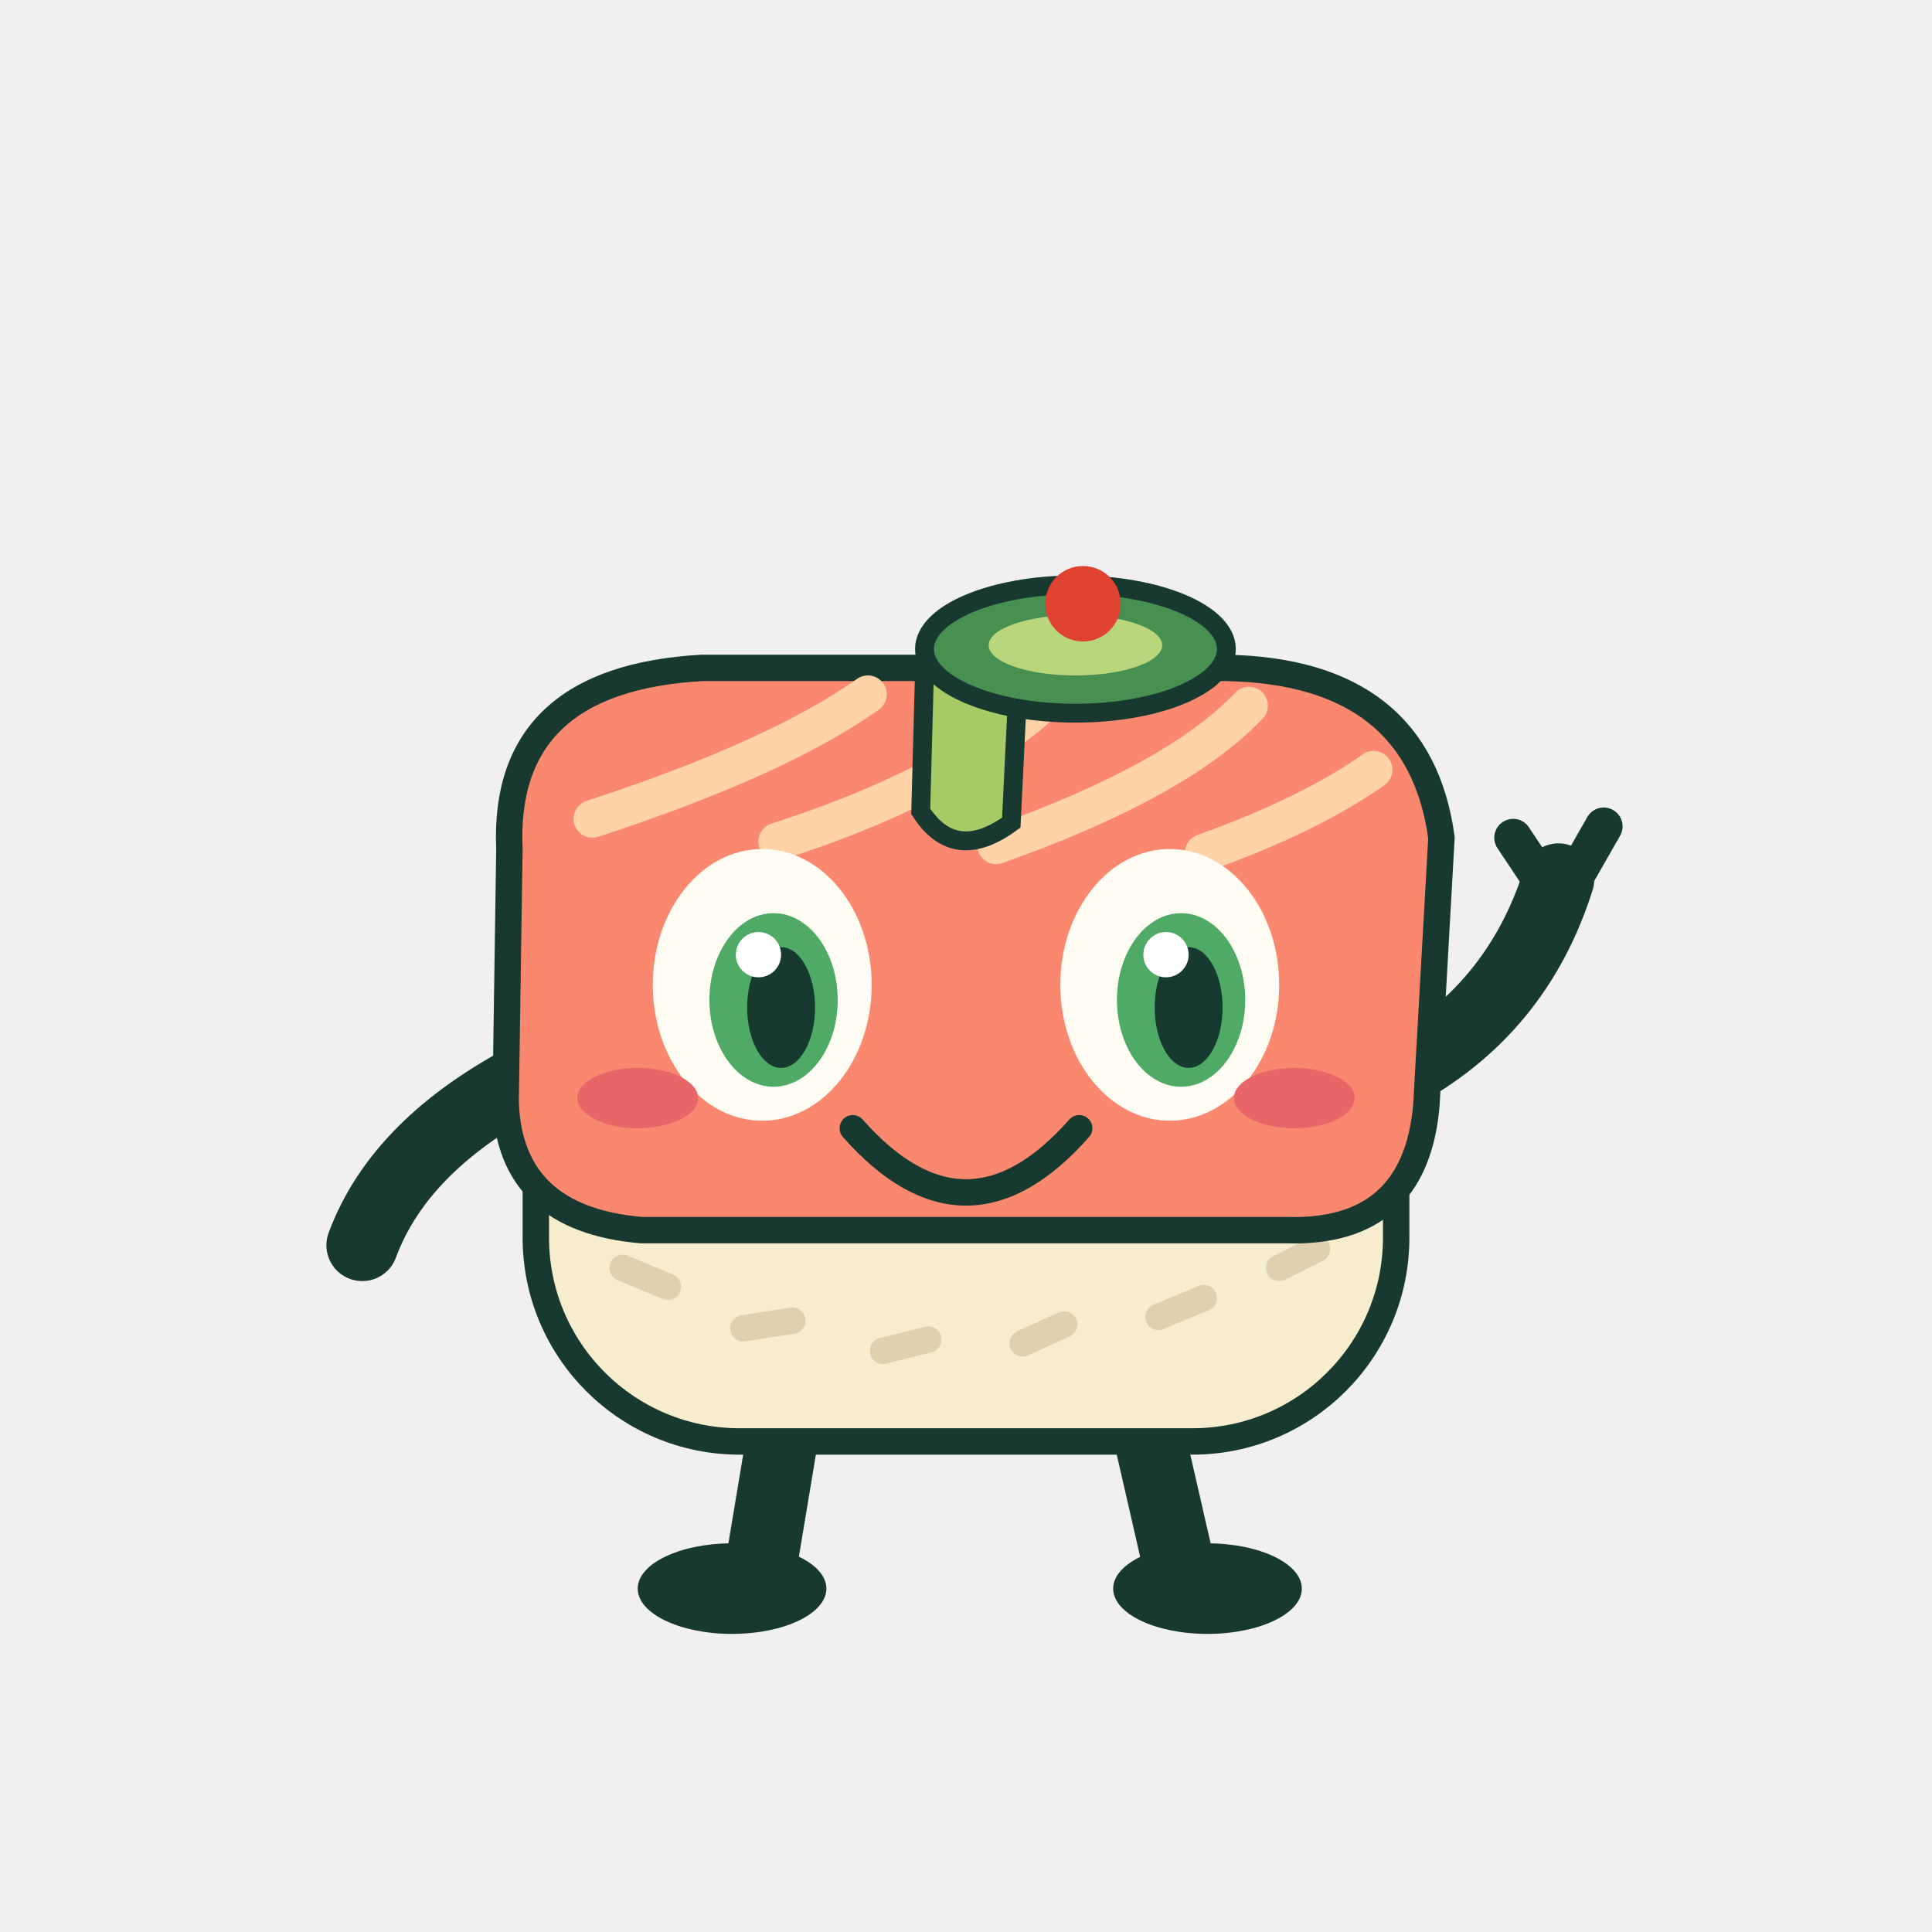
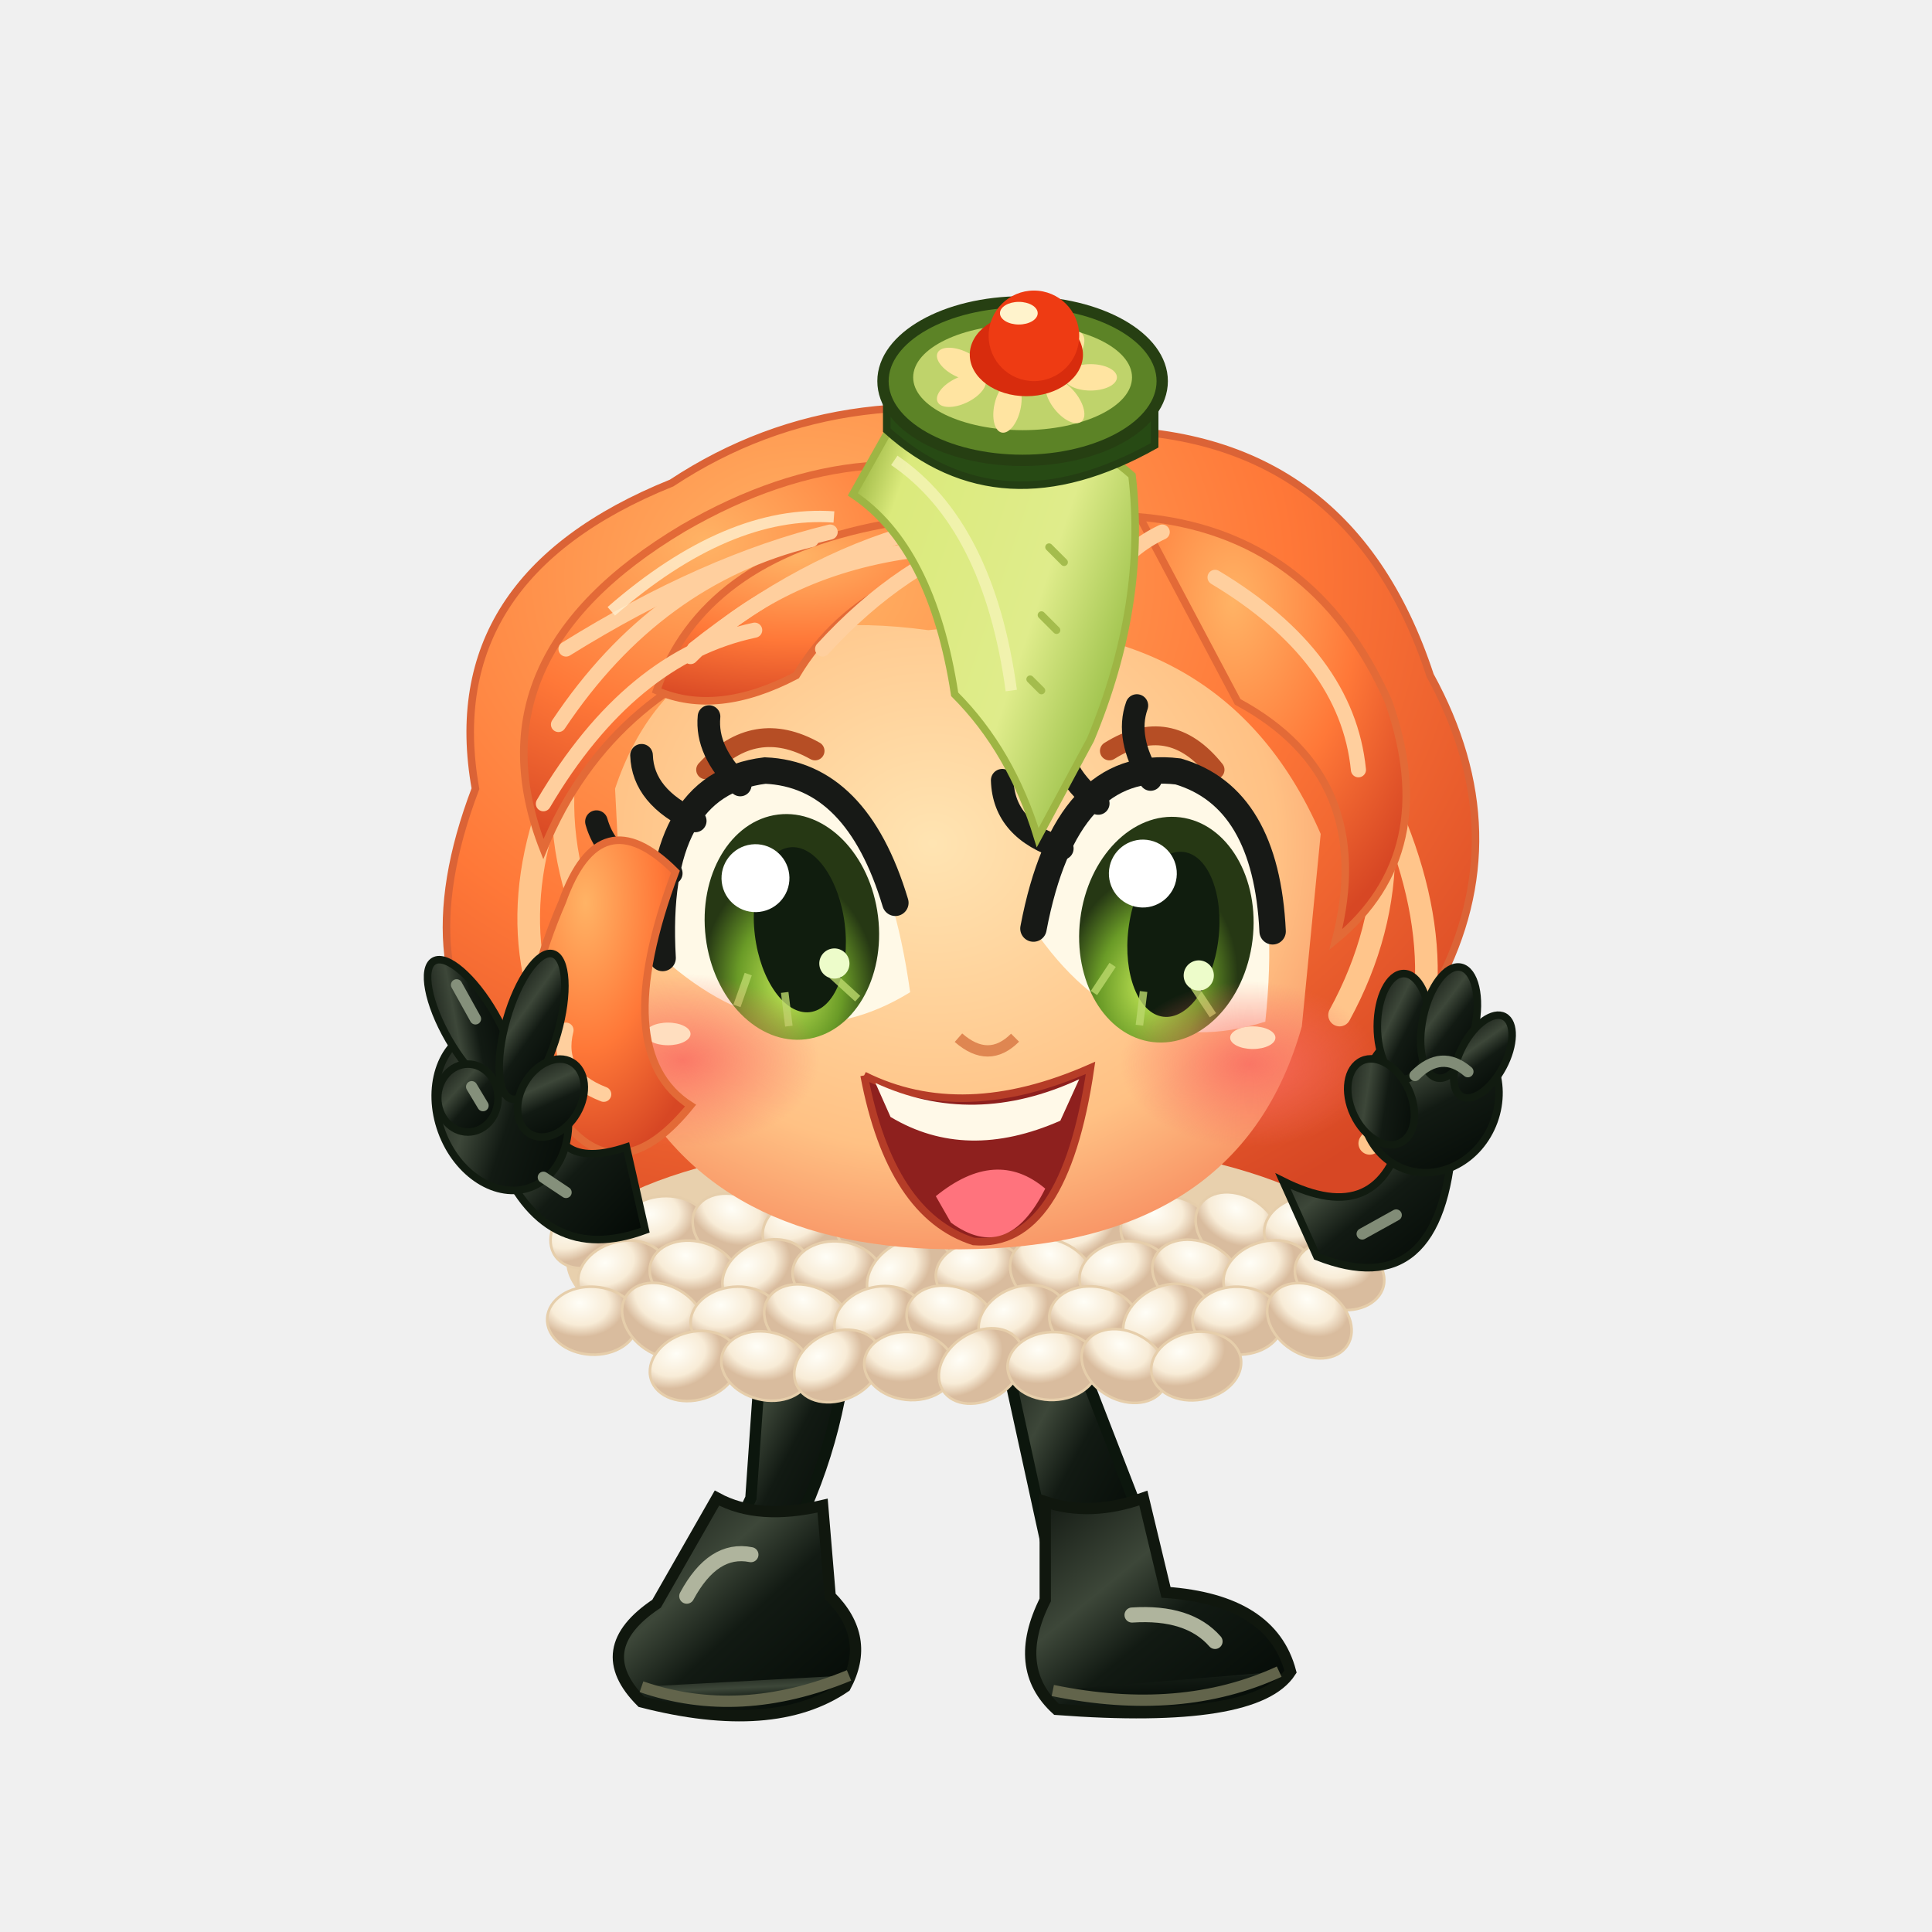
- <svg xmlns="http://www.w3.org/2000/svg" viewBox="0 0 512 512" width="512" height="512" role="img" aria-label="Suki happy">
+ <svg xmlns="http://www.w3.org/2000/svg" viewBox="0 0 512 512" width="512" height="512" role="img" aria-label="Sally happy">
+   <defs>
+     <radialGradient id="salmon" cx="35%" cy="20%" r="85%">
+       <stop stop-color="#ffb365" />
+       <stop offset=".55" stop-color="#ff7838" />
+       <stop offset="1" stop-color="#d74724" />
+     </radialGradient>
+     <radialGradient id="skin" cx="45%" cy="35%" r="70%">
+       <stop stop-color="#ffe4b2" />
+       <stop offset=".7" stop-color="#ffc184" />
+       <stop offset="1" stop-color="#f78e61" />
+     </radialGradient>
+     <radialGradient id="iris" cx="45%" cy="75%">
+       <stop stop-color="#c7eb58" />
+       <stop offset=".6" stop-color="#6a9b27" />
+       <stop offset="1" stop-color="#263814" />
+     </radialGradient>
+     <radialGradient id="rice" cx="35%" cy="25%">
+       <stop stop-color="#fffef7" />
+       <stop offset=".65" stop-color="#f8ecd7" />
+       <stop offset="1" stop-color="#d9bc9e" />
+     </radialGradient>
+     <linearGradient id="nori" x1="0" x2="1" y2="1">
+       <stop stop-color="#101610" />
+       <stop offset=".35" stop-color="#3d4739" />
+       <stop offset=".55" stop-color="#121a13" />
+       <stop offset="1" stop-color="#030905" />
+     </linearGradient>
+     <linearGradient id="avo" x2="1" y2=".5">
+       <stop stop-color="#81a02b" />
+       <stop offset=".2" stop-color="#dbea7c" />
+       <stop offset=".7" stop-color="#dfec8b" />
+       <stop offset="1" stop-color="#9ec24c" />
+     </linearGradient>
+     <radialGradient id="cheek">
+       <stop stop-color="#fa6c62" stop-opacity=".85" />
+       <stop offset="1" stop-color="#fa6c62" stop-opacity="0" />
+     </radialGradient>
+   </defs>
  <g id="character" transform="translate(0 0.000) rotate(0.000 256 280)">
-     <g id="nori-limbs" fill="#18392f" stroke="#18392f" stroke-width="19" stroke-linecap="round">
-       <path d="M210 365 L202 413 M301 365 L312 413 M141 285 Q106 303 96 330" fill="none" />
-       <ellipse cx="194" cy="421" rx="25" ry="12" stroke="none" />
-       <ellipse cx="320" cy="421" rx="25" ry="12" stroke="none" />
-       <g transform="rotate(0.000 370 285)">
-         <path d="M370 285 Q402 268 413 233" fill="none" />
-         <path d="M413 240 L401 222 M413 240 L425 219" fill="none" stroke-width="10" />
+     <g id="nori-legs" stroke="#0c160d" stroke-linecap="round" fill="url(#nori)">
+       <path d="M225 348 Q224 379 210 407 L192 412 L199 397 L202 354Z" stroke-width="3" />
+       <path d="M282 350 L301 399 L299 416 L279 417 L265 353Z" stroke-width="3" />
+     </g>
+     <g id="boots" fill="url(#nori)" stroke="#10170e" stroke-width="3">
+       <path d="M190 397 Q201 403 218 399 L220 423 Q231 434 224 447 Q205 460 170 451 Q156 437 174 425Z" />
+       <path d="M277 398 Q289 402 303 397 L309 422 Q337 424 342 443 Q333 457 280 453 Q268 442 277 424Z" />
+       <path d="M170 447 Q196 456 225 444 M279 448 Q313 455 339 443" stroke="#62644b" stroke-width="3" />
+       <path d="M182 423 q7 -13 17 -11 M300 428 q15 -1 22 7" stroke="#afb49d" stroke-width="4" fill="none" stroke-linecap="round" />
+     </g>
+     <g id="salmon-back">
+       <path d="M135 286 Q107 259 126 209 Q116 153 178 128 Q225 97 287 114 Q357 112 379 179 Q402 221 381 261 Q398 300 362 321 Q332 342 300 330 L182 331 Q145 334 135 286Z" fill="url(#salmon)" stroke="#db6336" stroke-width="2" />
+       <path d="M145 215 Q130 260 161 296 M154 185 Q138 231 175 276 M354 177 Q379 225 355 269 M370 219 Q389 267 363 303" fill="none" stroke="#ffc58b" stroke-width="6" stroke-linecap="round" />
+     </g>
+     <g id="rice-collar">
+       <ellipse cx="256" cy="334" rx="106" ry="33" fill="#e8d0ad" />
+       <ellipse cx="157" cy="326" rx="12" ry="9" transform="rotate(-35 157 326)" fill="url(#rice)" stroke="#e6ceab" stroke-width=".7" />
+       <ellipse cx="176" cy="326" rx="12" ry="9" transform="rotate(-4 176 326)" fill="url(#rice)" stroke="#e6ceab" stroke-width=".7" />
+       <ellipse cx="195" cy="326" rx="12" ry="9" transform="rotate(27 195 326)" fill="url(#rice)" stroke="#e6ceab" stroke-width=".7" />
+       <ellipse cx="214" cy="326" rx="12" ry="9" transform="rotate(-12 214 326)" fill="url(#rice)" stroke="#e6ceab" stroke-width=".7" />
+       <ellipse cx="233" cy="326" rx="12" ry="9" transform="rotate(19 233 326)" fill="url(#rice)" stroke="#e6ceab" stroke-width=".7" />
+       <ellipse cx="252" cy="326" rx="12" ry="9" transform="rotate(-20 252 326)" fill="url(#rice)" stroke="#e6ceab" stroke-width=".7" />
+       <ellipse cx="271" cy="326" rx="12" ry="9" transform="rotate(11 271 326)" fill="url(#rice)" stroke="#e6ceab" stroke-width=".7" />
+       <ellipse cx="290" cy="326" rx="12" ry="9" transform="rotate(-28 290 326)" fill="url(#rice)" stroke="#e6ceab" stroke-width=".7" />
+       <ellipse cx="309" cy="326" rx="12" ry="9" transform="rotate(3 309 326)" fill="url(#rice)" stroke="#e6ceab" stroke-width=".7" />
+       <ellipse cx="328" cy="326" rx="12" ry="9" transform="rotate(34 328 326)" fill="url(#rice)" stroke="#e6ceab" stroke-width=".7" />
+       <ellipse cx="347" cy="326" rx="12" ry="9" transform="rotate(-5 347 326)" fill="url(#rice)" stroke="#e6ceab" stroke-width=".7" />
+       <ellipse cx="165" cy="338" rx="12" ry="9" transform="rotate(-16 165 338)" fill="url(#rice)" stroke="#e6ceab" stroke-width=".7" />
+       <ellipse cx="184" cy="338" rx="12" ry="9" transform="rotate(15 184 338)" fill="url(#rice)" stroke="#e6ceab" stroke-width=".7" />
+       <ellipse cx="203" cy="338" rx="12" ry="9" transform="rotate(-24 203 338)" fill="url(#rice)" stroke="#e6ceab" stroke-width=".7" />
+       <ellipse cx="222" cy="338" rx="12" ry="9" transform="rotate(7 222 338)" fill="url(#rice)" stroke="#e6ceab" stroke-width=".7" />
+       <ellipse cx="241" cy="338" rx="12" ry="9" transform="rotate(-32 241 338)" fill="url(#rice)" stroke="#e6ceab" stroke-width=".7" />
+       <ellipse cx="260" cy="338" rx="12" ry="9" transform="rotate(-1 260 338)" fill="url(#rice)" stroke="#e6ceab" stroke-width=".7" />
+       <ellipse cx="279" cy="338" rx="12" ry="9" transform="rotate(30 279 338)" fill="url(#rice)" stroke="#e6ceab" stroke-width=".7" />
+       <ellipse cx="298" cy="338" rx="12" ry="9" transform="rotate(-9 298 338)" fill="url(#rice)" stroke="#e6ceab" stroke-width=".7" />
+       <ellipse cx="317" cy="338" rx="12" ry="9" transform="rotate(22 317 338)" fill="url(#rice)" stroke="#e6ceab" stroke-width=".7" />
+       <ellipse cx="336" cy="338" rx="12" ry="9" transform="rotate(-17 336 338)" fill="url(#rice)" stroke="#e6ceab" stroke-width=".7" />
+       <ellipse cx="355" cy="338" rx="12" ry="9" transform="rotate(14 355 338)" fill="url(#rice)" stroke="#e6ceab" stroke-width=".7" />
+       <ellipse cx="157" cy="350" rx="12" ry="9" transform="rotate(3 157 350)" fill="url(#rice)" stroke="#e6ceab" stroke-width=".7" />
+       <ellipse cx="176" cy="350" rx="12" ry="9" transform="rotate(34 176 350)" fill="url(#rice)" stroke="#e6ceab" stroke-width=".7" />
+       <ellipse cx="195" cy="350" rx="12" ry="9" transform="rotate(-5 195 350)" fill="url(#rice)" stroke="#e6ceab" stroke-width=".7" />
+       <ellipse cx="214" cy="350" rx="12" ry="9" transform="rotate(26 214 350)" fill="url(#rice)" stroke="#e6ceab" stroke-width=".7" />
+       <ellipse cx="233" cy="350" rx="12" ry="9" transform="rotate(-13 233 350)" fill="url(#rice)" stroke="#e6ceab" stroke-width=".7" />
+       <ellipse cx="252" cy="350" rx="12" ry="9" transform="rotate(18 252 350)" fill="url(#rice)" stroke="#e6ceab" stroke-width=".7" />
+       <ellipse cx="271" cy="350" rx="12" ry="9" transform="rotate(-21 271 350)" fill="url(#rice)" stroke="#e6ceab" stroke-width=".7" />
+       <ellipse cx="290" cy="350" rx="12" ry="9" transform="rotate(10 290 350)" fill="url(#rice)" stroke="#e6ceab" stroke-width=".7" />
+       <ellipse cx="309" cy="350" rx="12" ry="9" transform="rotate(-29 309 350)" fill="url(#rice)" stroke="#e6ceab" stroke-width=".7" />
+       <ellipse cx="328" cy="350" rx="12" ry="9" transform="rotate(2 328 350)" fill="url(#rice)" stroke="#e6ceab" stroke-width=".7" />
+       <ellipse cx="347" cy="350" rx="12" ry="9" transform="rotate(33 347 350)" fill="url(#rice)" stroke="#e6ceab" stroke-width=".7" />
+       <ellipse cx="184" cy="362" rx="12" ry="9" transform="rotate(-17 184 362)" fill="url(#rice)" stroke="#e6ceab" stroke-width=".7" />
+       <ellipse cx="203" cy="362" rx="12" ry="9" transform="rotate(14 203 362)" fill="url(#rice)" stroke="#e6ceab" stroke-width=".7" />
+       <ellipse cx="222" cy="362" rx="12" ry="9" transform="rotate(-25 222 362)" fill="url(#rice)" stroke="#e6ceab" stroke-width=".7" />
+       <ellipse cx="241" cy="362" rx="12" ry="9" transform="rotate(6 241 362)" fill="url(#rice)" stroke="#e6ceab" stroke-width=".7" />
+       <ellipse cx="260" cy="362" rx="12" ry="9" transform="rotate(-33 260 362)" fill="url(#rice)" stroke="#e6ceab" stroke-width=".7" />
+       <ellipse cx="279" cy="362" rx="12" ry="9" transform="rotate(-2 279 362)" fill="url(#rice)" stroke="#e6ceab" stroke-width=".7" />
+       <ellipse cx="298" cy="362" rx="12" ry="9" transform="rotate(29 298 362)" fill="url(#rice)" stroke="#e6ceab" stroke-width=".7" />
+       <ellipse cx="317" cy="362" rx="12" ry="9" transform="rotate(-10 317 362)" fill="url(#rice)" stroke="#e6ceab" stroke-width=".7" />
+     </g>
+     <g id="peach-face">
+       <path d="M163 209 Q180 158 246 167 Q323 159 350 221 L345 272 Q329 329 259 331 Q191 333 167 287Z" fill="url(#skin)" />
+       <path d="M187 204 Q200 190 216 199 M294 199 Q310 189 322 204" stroke="#b64e25" stroke-width="5" stroke-linecap="round" fill="none" />
+       <g transform="translate(207 247) rotate(-7)">
+         <path d="M-32 3 Q-30 -42 1 -42 Q31 -38 32 20 Q-3 36 -32 3" fill="#fff9e7" />
+         <ellipse cx="3" cy="-1" rx="23" ry="30" fill="url(#iris)" />
+         <ellipse cx="5" cy="0" rx="12" ry="22" fill="#101d0e" />
+         <path d="M-10 10 l-4 8 M-1 16 v9 M12 13 l6 7" stroke="#bbd86c" stroke-width="2" opacity=".8" />
+         <circle cx="-5" cy="-15" r="9" fill="white" />
+         <circle cx="13" cy="10" r="4" fill="#edfcca" />
+         <path d="M-32 3 Q-29 -43 1 -43 Q25 -39 31 -4" fill="none" stroke="#171916" stroke-width="7" stroke-linecap="round" />
+         <path d="M-27 -19 q-16 -3 -18 -16 M-19 -32 q-13 -8 -12 -19 M-6 -40 q-8 -10 -6 -19" stroke="#171916" stroke-width="6" fill="none" stroke-linecap="round" />
      </g>
+       <g transform="translate(306 247) rotate(7)">
+         <path d="M-32 3 Q-30 -42 1 -42 Q31 -38 32 20 Q-3 36 -32 3" fill="#fff9e7" />
+         <ellipse cx="3" cy="-1" rx="23" ry="30" fill="url(#iris)" />
+         <ellipse cx="5" cy="0" rx="12" ry="22" fill="#101d0e" />
+         <path d="M-10 10 l-4 8 M-1 16 v9 M12 13 l6 7" stroke="#bbd86c" stroke-width="2" opacity=".8" />
+         <circle cx="-5" cy="-15" r="9" fill="white" />
+         <circle cx="13" cy="10" r="4" fill="#edfcca" />
+         <path d="M-32 3 Q-29 -43 1 -43 Q25 -39 31 -4" fill="none" stroke="#171916" stroke-width="7" stroke-linecap="round" />
+         <path d="M-27 -19 q-16 -3 -18 -16 M-19 -32 q-13 -8 -12 -19 M-6 -40 q-8 -10 -6 -19" stroke="#171916" stroke-width="6" fill="none" stroke-linecap="round" />
+       </g>
+       <ellipse cx="181" cy="281" rx="36" ry="23" fill="url(#cheek)" />
+       <ellipse cx="331" cy="282" rx="34" ry="22" fill="url(#cheek)" />
+       <path d="M254 275 q8 7 15 0" stroke="#df8651" stroke-width="3" fill="none" />
+       <path d="M229 285 Q255 298 289 283 Q282 331 258 329 Q236 322 229 285" fill="#8e201e" stroke="#b53c27" stroke-width="2" />
+       <path d="M232 287 Q258 299 286 286 L281 297 Q256 308 236 296Z" fill="#fff9e8" />
+       <path d="M248 317 Q264 304 277 315 Q267 335 252 324Z" fill="#ff737d" />
+       <ellipse cx="177" cy="274" rx="6" ry="3" fill="#ffdebf" />
+       <ellipse cx="332" cy="275" rx="6" ry="3" fill="#ffdebf" />
    </g>
-     <g id="rice">
-       <rect x="142" y="260" width="228" height="122" rx="54" fill="#f6edce" stroke="#18392f" stroke-width="7" />
-       <path d="M165 336 l12 5 m20 11 l13 -2 m24 8 l12 -3 m25 1 l11 -5 m25 -2 l12 -5 m20 -8 l10 -5" stroke="#dfd1ad" stroke-width="7" stroke-linecap="round" />
+     <g id="salmon-bob-locks" fill="url(#salmon)" stroke="#e36a37" stroke-width="2">
+       <path d="M144 225 Q124 174 181 140 Q231 111 276 132 Q229 132 211 168 Q162 181 144 225Z" />
+       <path d="M149 239 Q130 283 152 300 Q166 314 183 293 Q161 279 179 231 Q159 211 149 239Z" />
+       <path d="M174 183 Q186 148 234 139 Q254 135 281 144 Q230 147 211 179 Q190 190 174 183Z" />
+       <path d="M302 137 Q348 141 368 186 Q382 226 354 249 Q365 206 328 186Z" />
+       <g fill="none" stroke="#ffcf9e" stroke-width="4" stroke-linecap="round">
+         <path d="M148 192 Q174 153 215 143 M144 213 Q167 174 200 167 M150 273 Q147 285 160 290 M322 153 Q357 174 360 204 M183 174 Q206 151 241 146" />
+         <path d="M150 172 Q187 149 220 141" />
+         <path d="M184 172 Q213 149 242 141" />
+         <path d="M218 172 Q239 149 264 141" />
+         <path d="M252 172 Q265 149 286 141" />
+         <path d="M286 172 Q291 149 308 141" />
+       </g>
+       <path d="M162 162 Q193 135 221 137" stroke="#fff0cf" stroke-width="3" fill="none" opacity=".8" />
    </g>
-     <g id="salmon">
-       <path d="M135 225 Q133 180 186 177 L325 177 Q376 178 382 222 L378 293 Q375 327 341 326 L170 326 Q135 323 134 292 Z" fill="#fa886f" stroke="#18392f" stroke-width="7" />
-       <path d="M157 217 Q206 201 230 184 M206 223 Q256 207 281 182 M264 224 Q312 207 331 187 M319 226 Q347 216 364 204" fill="none" stroke="#ffd3a7" stroke-width="10" stroke-linecap="round" />
+     <g id="avocado-forehead">
+       <path d="M235 115 Q274 103 300 126 Q304 160 289 196 L275 222 Q268 199 253 184 Q247 145 226 131Z" fill="url(#avo)" stroke="#9eb544" stroke-width="2" />
+       <path d="M237 122 Q262 139 268 183" stroke="#f5f4b7" stroke-width="3" opacity=".8" fill="none" />
+       <path d="M278 145 l4 4 m-6 14 l4 4 m-7 13 l3 3" stroke="#a4bc4d" stroke-width="2" stroke-linecap="round" />
    </g>
-     <g id="garnish">
-       <path d="M245 178 L244 215 Q253 229 268 218 L270 177" fill="#a8cb68" stroke="#18392f" stroke-width="5" />
-       <ellipse cx="285" cy="172" rx="40" ry="17" fill="#479052" stroke="#18392f" stroke-width="5" />
-       <ellipse cx="285" cy="171" rx="23" ry="8" fill="#b9d67b" />
-       <circle cx="287" cy="160" r="10" fill="#e14332" />
+     <g id="jalapeno-hat">
+       <path d="M235 100 L235 114 Q265 141 306 118 L306 103Z" fill="#274a14" stroke="#243e13" stroke-width="2" />
+       <ellipse cx="271" cy="101" rx="37" ry="21" fill="#5c8326" stroke="#263f12" stroke-width="3" />
+       <ellipse cx="271" cy="100" rx="29" ry="14" fill="#bfd36b" />
+       <ellipse cx="289.00" cy="100.00" rx="7" ry="3.5" transform="rotate(0.00 289.00 100.00)" fill="#ffe4a1" />
+       <ellipse cx="282.22" cy="106.25" rx="7" ry="3.5" transform="rotate(51.43 282.22 106.25)" fill="#ffe4a1" />
+       <ellipse cx="266.99" cy="107.80" rx="7" ry="3.5" transform="rotate(102.86 266.99 107.80)" fill="#ffe4a1" />
+       <ellipse cx="254.78" cy="103.47" rx="7" ry="3.5" transform="rotate(154.29 254.78 103.47)" fill="#ffe4a1" />
+       <ellipse cx="254.78" cy="96.53" rx="7" ry="3.5" transform="rotate(205.71 254.78 96.53)" fill="#ffe4a1" />
+       <ellipse cx="266.99" cy="92.20" rx="7" ry="3.5" transform="rotate(257.14 266.99 92.20)" fill="#ffe4a1" />
+       <ellipse cx="282.22" cy="93.75" rx="7" ry="3.5" transform="rotate(308.57 282.22 93.75)" fill="#ffe4a1" />
+       <ellipse cx="272" cy="94" rx="15" ry="11" fill="#d82c0d" />
+       <circle cx="274" cy="89" r="12" fill="#ee3b13" />
+       <ellipse cx="270" cy="83" rx="5" ry="3" fill="#fff3cc" />
    </g>
-     <g id="face">
-       <ellipse cx="202" cy="261" rx="29" ry="36" fill="#fffdf3" />
-       <ellipse cx="205" cy="265" rx="17" ry="23" fill="#4eaa65" />
-       <ellipse cx="207" cy="267" rx="9" ry="16" fill="#173a30" />
-       <circle cx="201" cy="253" r="6" fill="white" />
-       <ellipse cx="310" cy="261" rx="29" ry="36" fill="#fffdf3" />
-       <ellipse cx="313" cy="265" rx="17" ry="23" fill="#4eaa65" />
-       <ellipse cx="315" cy="267" rx="9" ry="16" fill="#173a30" />
-       <circle cx="309" cy="253" r="6" fill="white" />
-       <ellipse cx="169" cy="291" rx="16" ry="8" fill="#e86668" />
-       <ellipse cx="343" cy="291" rx="16" ry="8" fill="#e86668" />
-       <path d="M226 299 Q256 333 286 299" fill="none" stroke="#173a30" stroke-width="7" stroke-linecap="round" />
+     <g id="left-arm-glove" fill="url(#nori)" stroke="#111b10" stroke-width="2">
+       <path d="M171 326 Q144 336 132 306 L137 287 L146 290 Q145 311 166 304Z" />
+       <ellipse cx="133" cy="294" rx="17" ry="22" transform="rotate(-20 133 294)" />
+       <ellipse cx="125" cy="272" rx="7" ry="20" transform="rotate(-30 125 272)" />
+       <ellipse cx="141" cy="272" rx="7" ry="20" transform="rotate(16 141 272)" />
+       <ellipse cx="146" cy="291" rx="8" ry="11" transform="rotate(30 146 291)" />
+       <ellipse cx="124" cy="291" rx="8" ry="9" />
+       <path d="M126 270 l-5 -9 M128 293 l-3 -5 M144 312 l6 4" fill="none" stroke="#85907b" stroke-width="3" stroke-linecap="round" />
+     </g>
+     <g id="right-arm-glove" transform="rotate(0.000 340 320)" fill="url(#nori)" stroke="#111b10" stroke-width="2">
+       <path d="M340 313 Q366 326 372 299 L385 302 Q382 346 349 333Z" />
+       <ellipse cx="379" cy="291" rx="18" ry="20" transform="rotate(20 379 291)" />
+       <ellipse cx="372" cy="272" rx="7" ry="14" />
+       <ellipse cx="384" cy="271" rx="7" ry="15" transform="rotate(12 384 271)" />
+       <ellipse cx="393" cy="280" rx="6" ry="12" transform="rotate(28 393 280)" />
+       <ellipse cx="366" cy="292" rx="8" ry="12" transform="rotate(-25 366 292)" />
+       <path d="M375 285 q7 -7 14 -1 M361 327 l9 -5" stroke="#818c77" stroke-width="3" fill="none" stroke-linecap="round" />
    </g>
  </g>
</svg>
